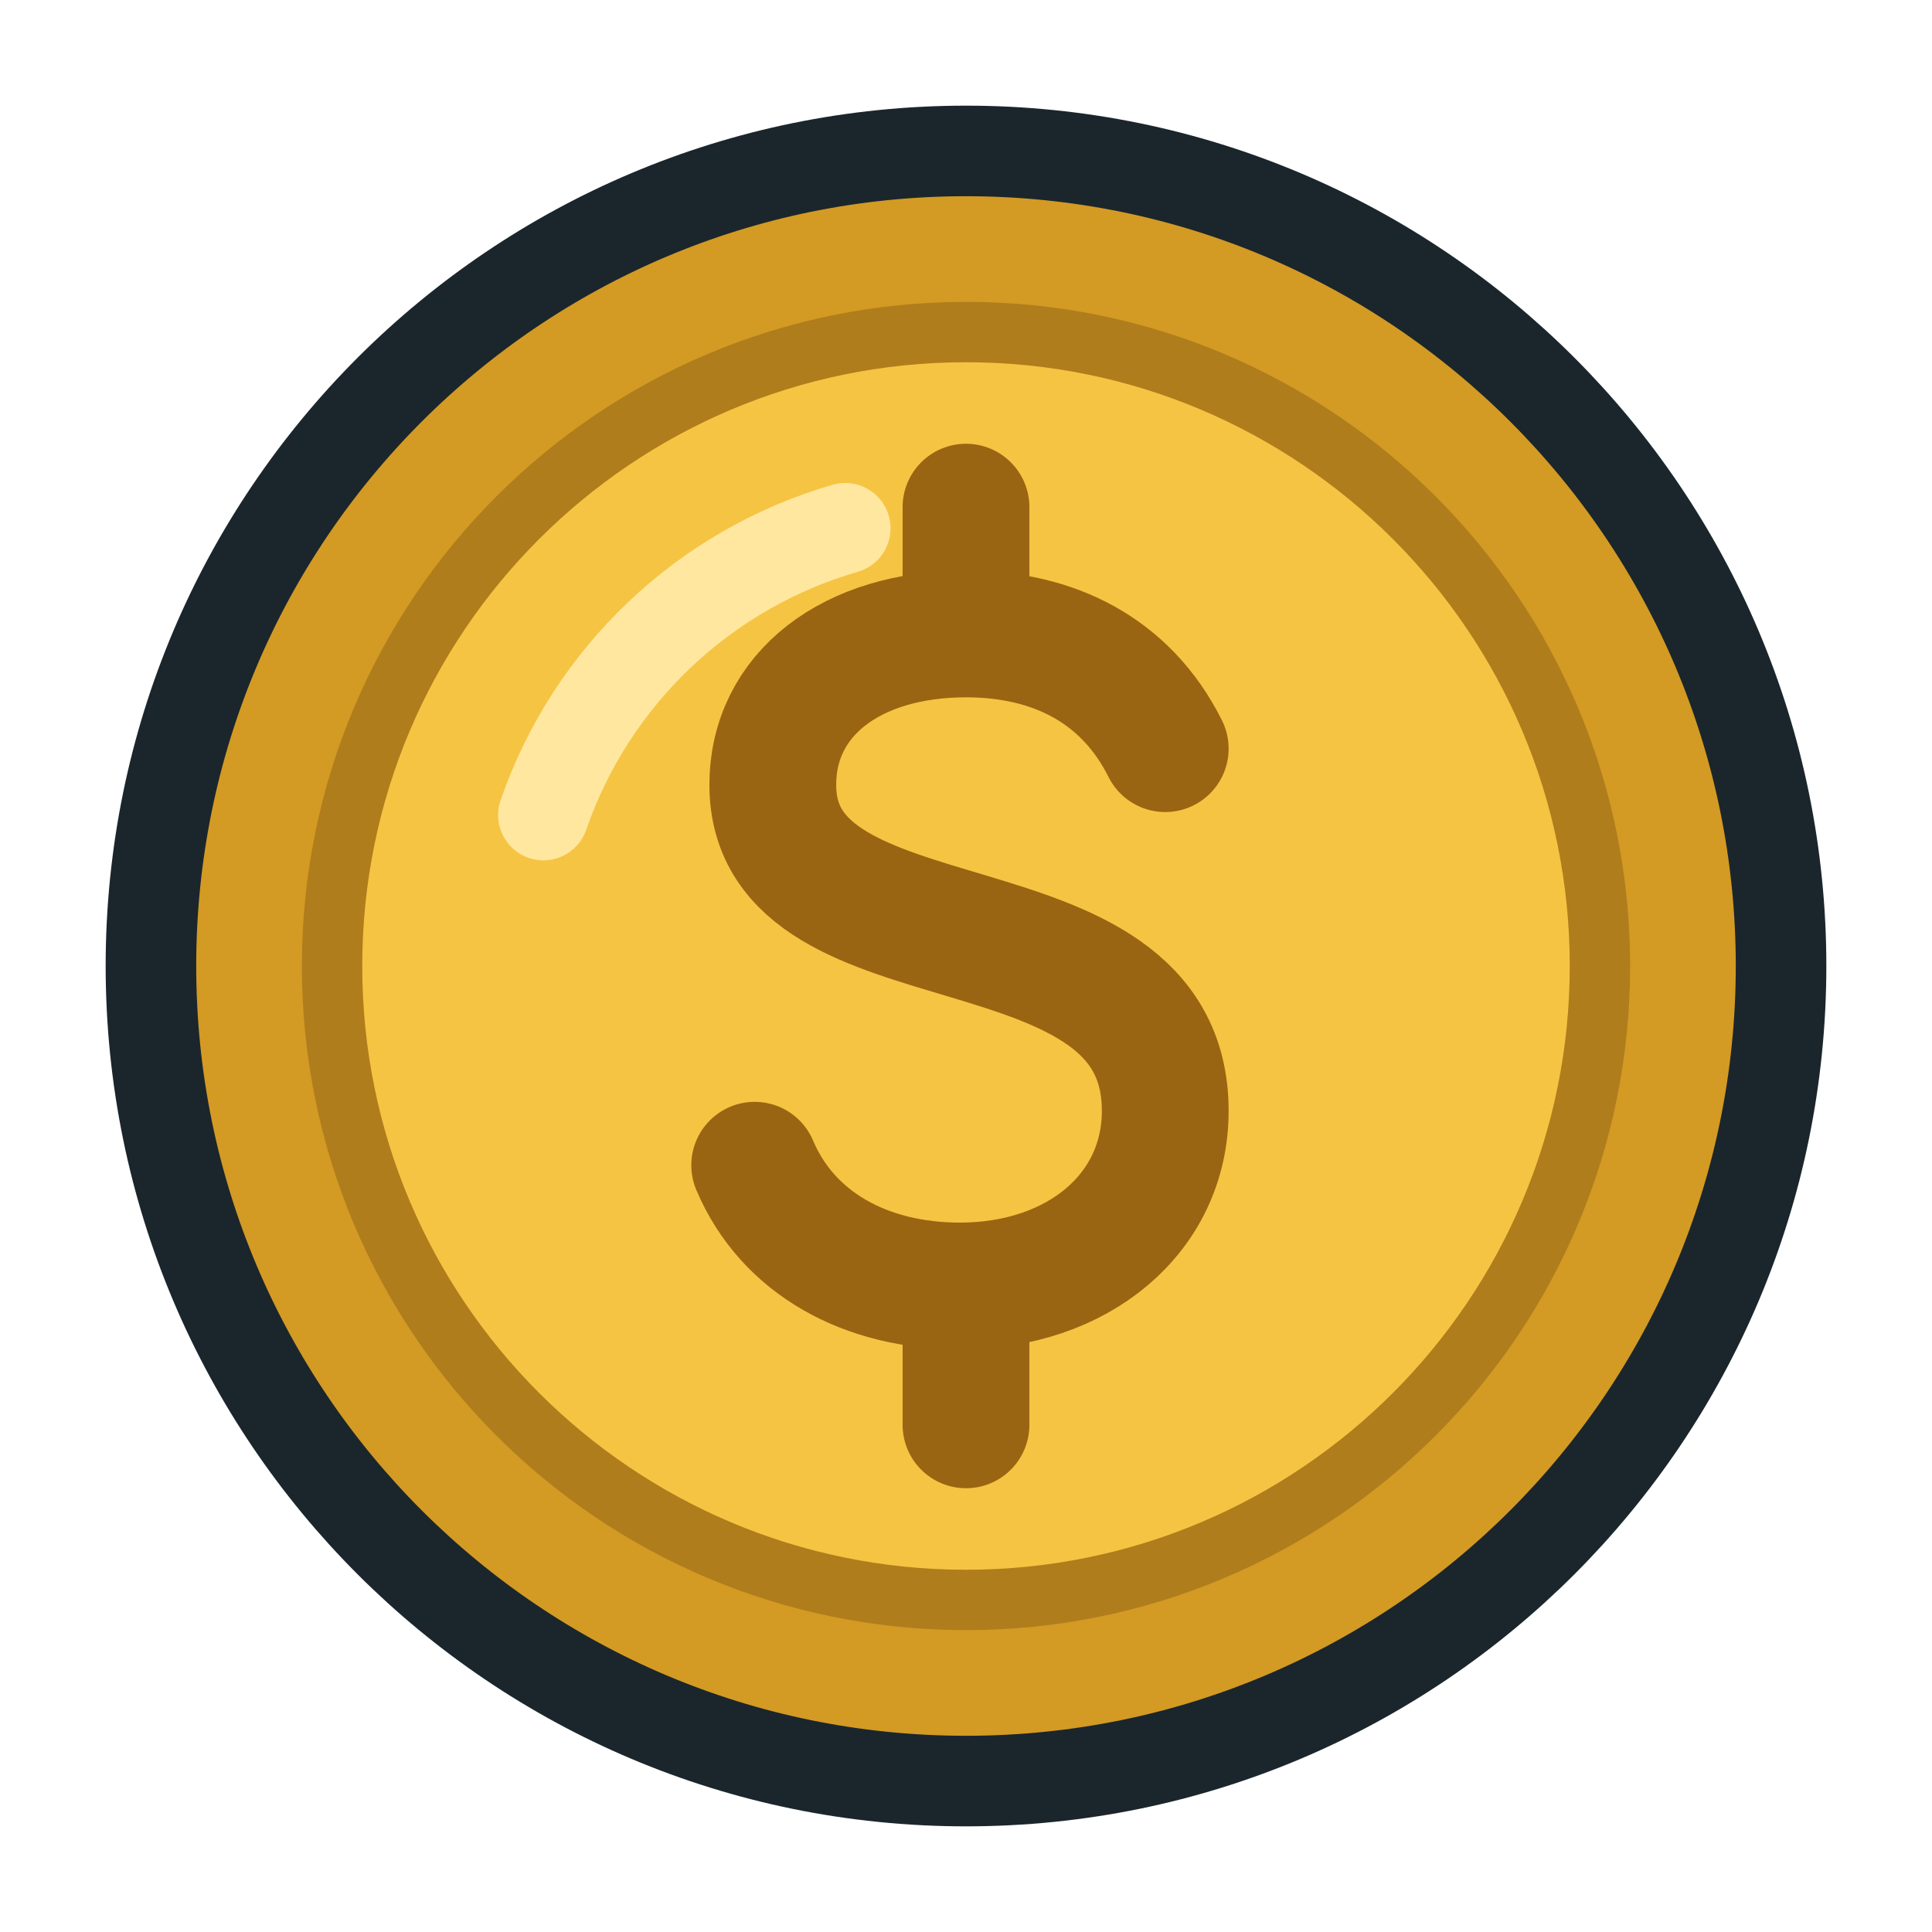
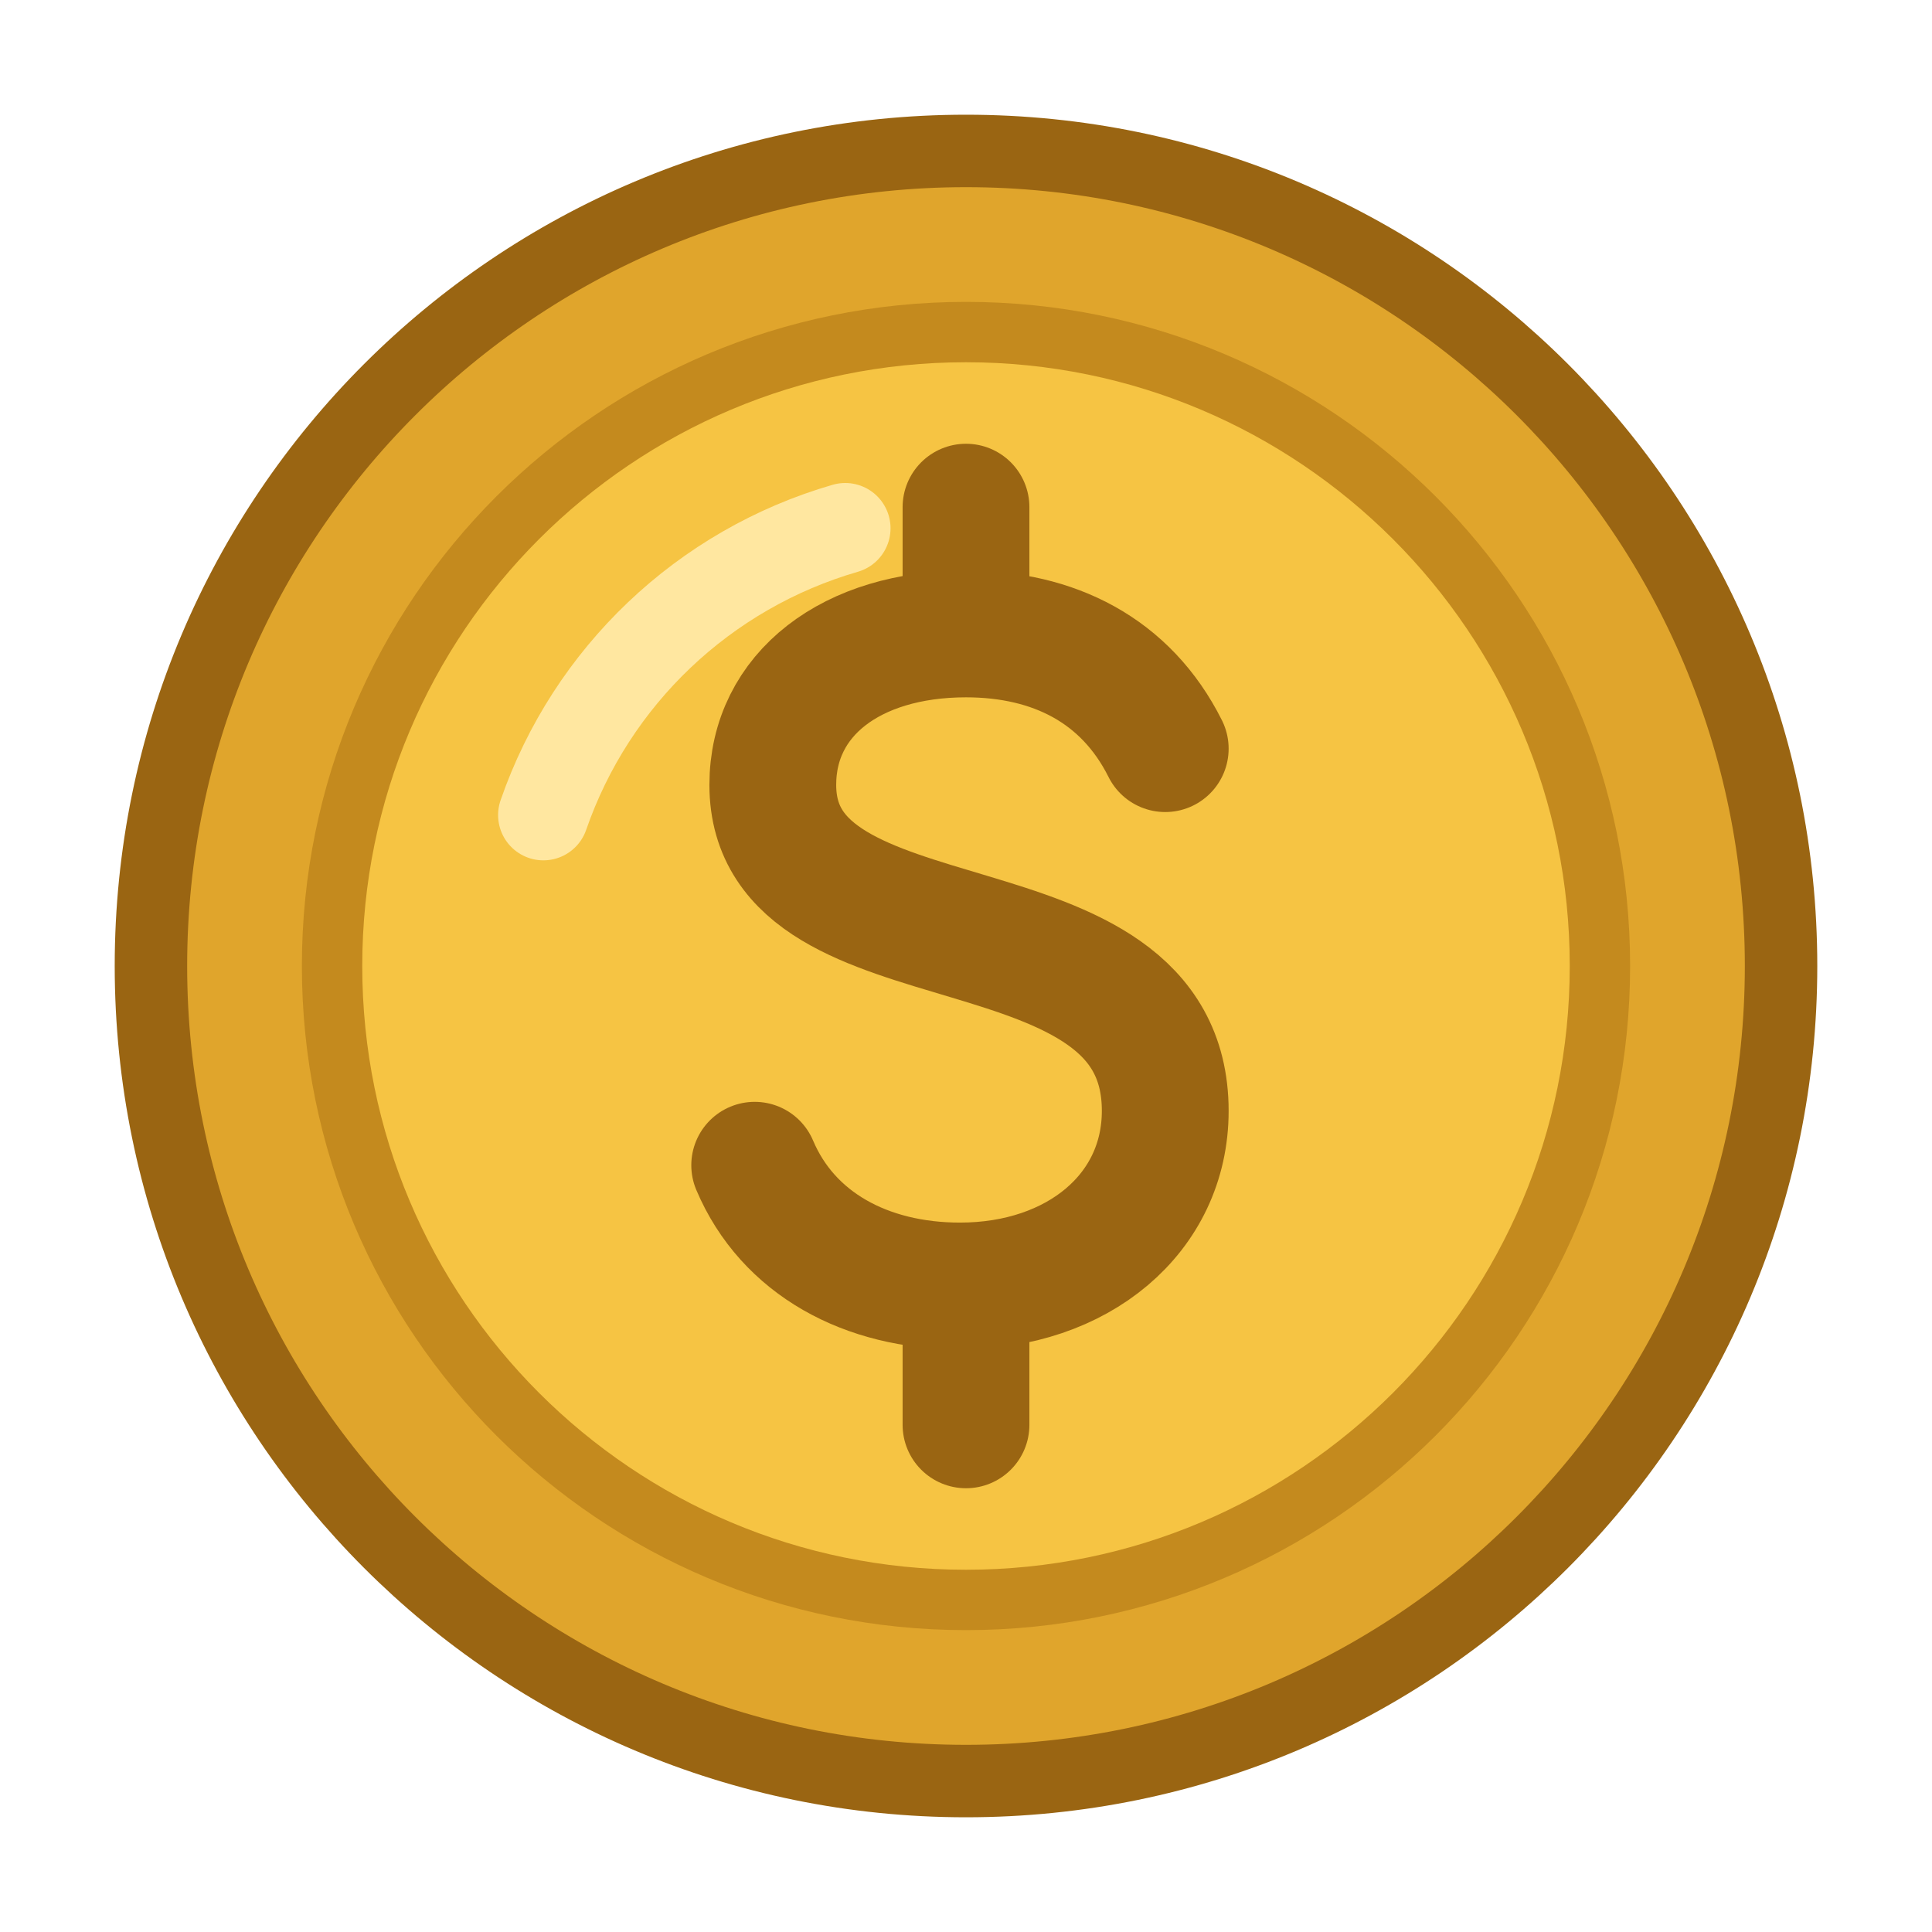
<svg xmlns="http://www.w3.org/2000/svg" viewBox="0 0 64 64">
-   <g stroke="#1b262c" stroke-width="3" stroke-linejoin="round" stroke-linecap="round">
-     <circle cx="32" cy="32" r="27" fill="#d39a24" />
-     <circle cx="32" cy="32" r="21" fill="#f6c443" stroke="#b07d1c" stroke-width="2" />
-   </g>
+   <circle cx="32" cy="32" r="27" fill="#e0a52c" stroke="#9a6512" stroke-width="2.4" />
+   <circle cx="32" cy="32" r="21" fill="#f6c443" stroke="#c48a1e" stroke-width="2" />
  <path d="M18 27 A15 15 0 0 1 28 17.5" fill="none" stroke="#ffe7a0" stroke-width="3" stroke-linecap="round" />
  <g fill="none" stroke="#9a6512" stroke-width="4.2" stroke-linecap="round" stroke-linejoin="round">
    <path d="M38.6 24.8 C37.3 22.2 34.9 21 32 21 C28.2 21 25.6 23 25.6 26 C25.6 32.4 38.6 29.4 38.6 36.8 C38.6 40.2 35.7 42.6 31.8 42.6 C28.7 42.6 26.1 41.2 25 38.6" />
    <path d="M32 16.8 V20.6 M32 43 V47.2" />
  </g>
</svg>
